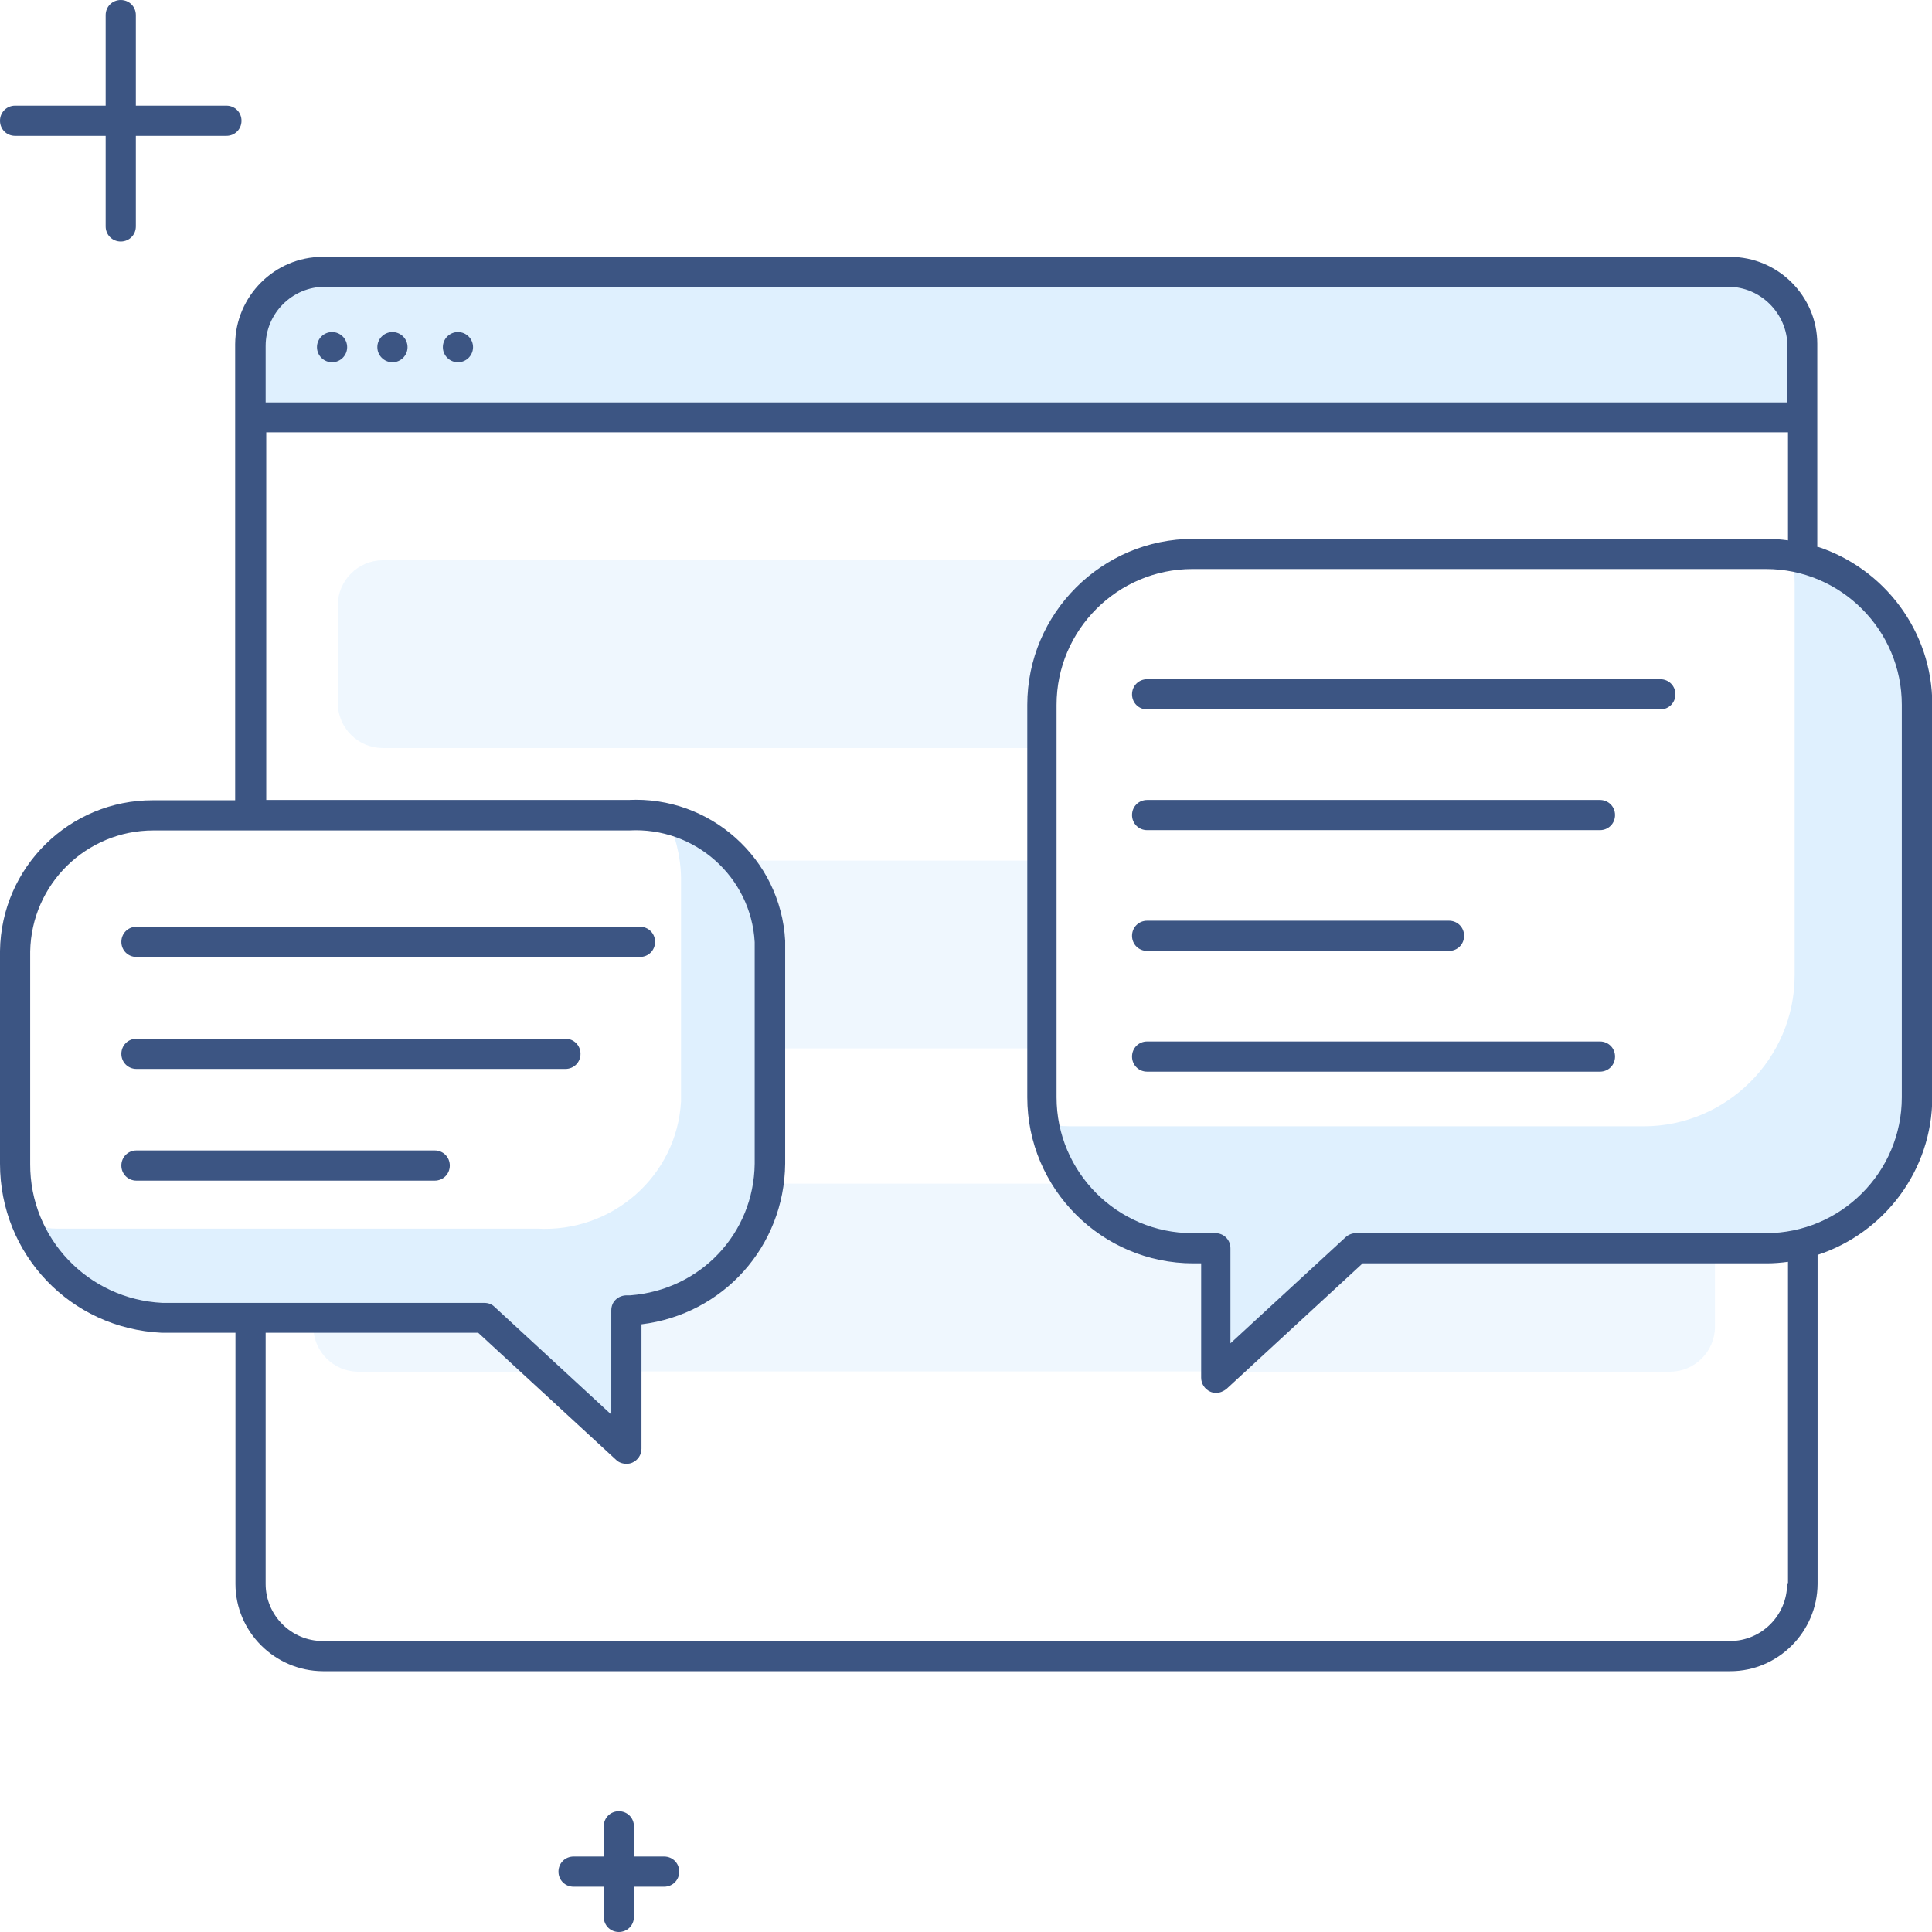
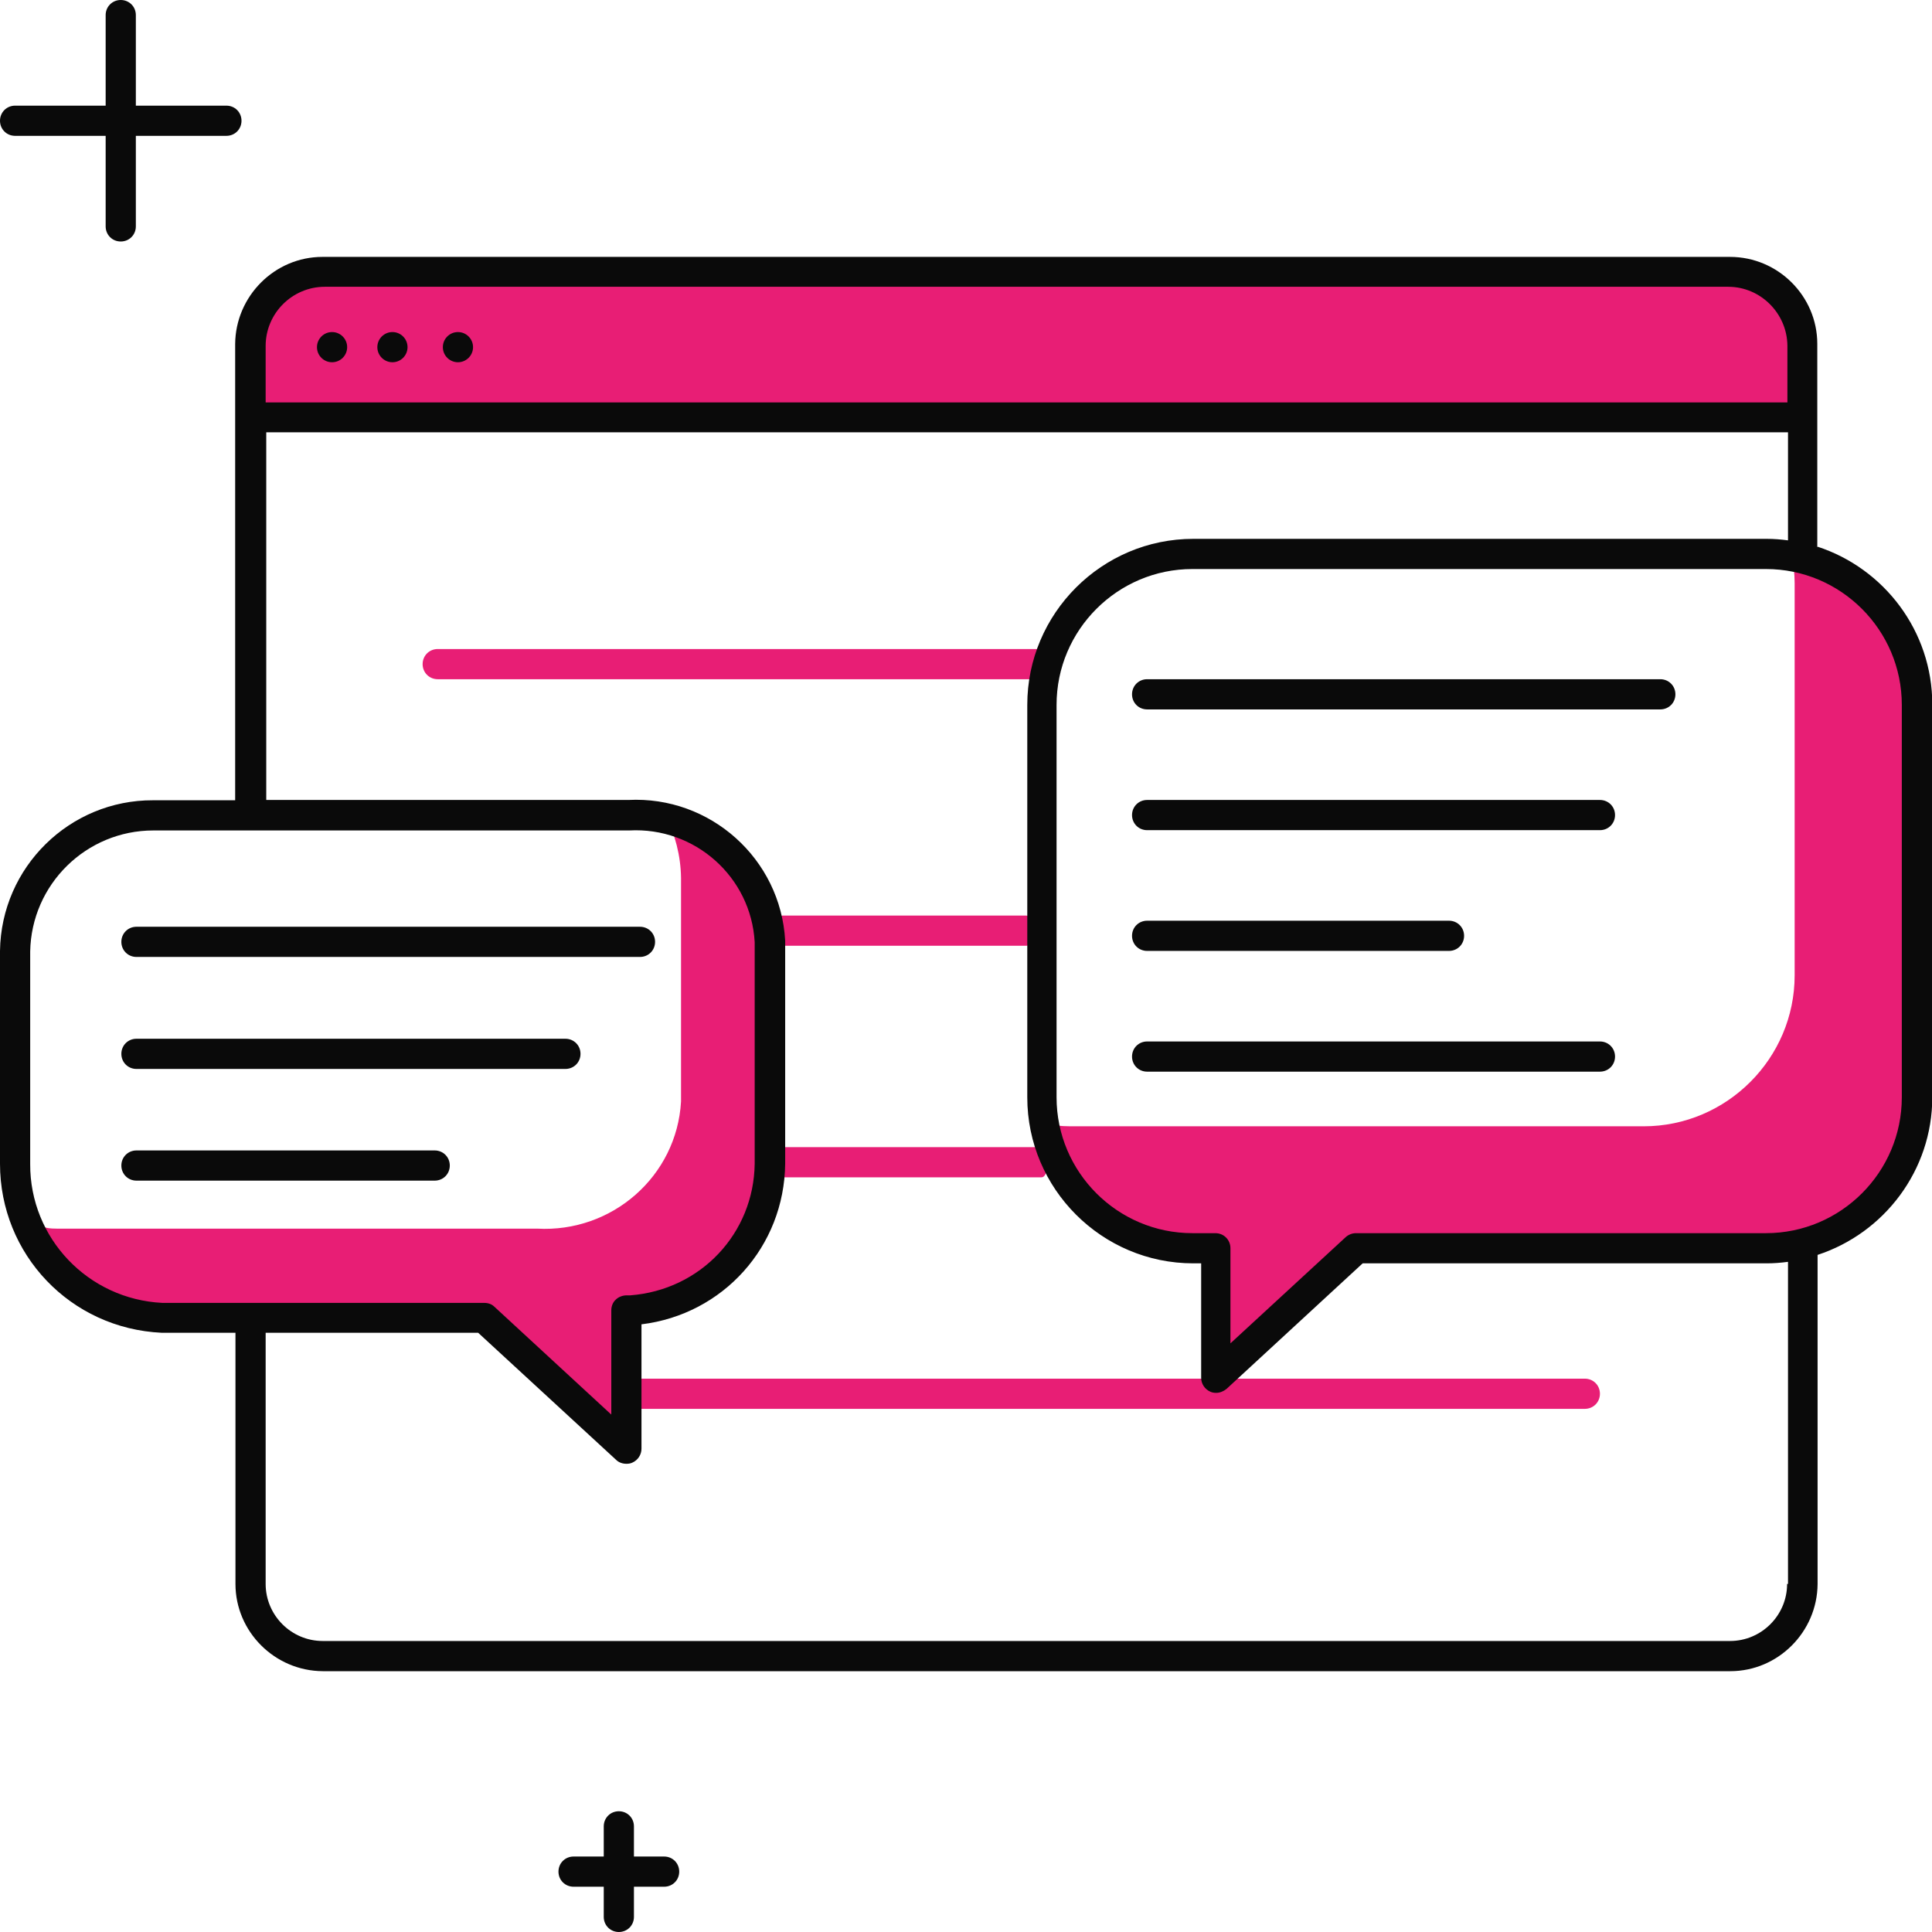
- <svg xmlns="http://www.w3.org/2000/svg" id="export" viewBox="0 0 64 64">
+ <svg xmlns="http://www.w3.org/2000/svg" id="illustartions" viewBox="0 0 64 64">
  <defs>
    <style>
      .cls-1 {
-         fill: #3c5583;
+         fill: #0a0a0a;
      }

-       .cls-2, .cls-3, .cls-4 {
-         fill: #dff0fe;
-       }
- 
-       .cls-3 {
-         opacity: .5;
-       }
- 
-       .cls-3, .cls-4 {
+       .cls-2 {
        isolation: isolate;
      }

-       .cls-4 {
-         opacity: .5;
+       .cls-2, .cls-3 {
+         fill: #e81e75;
      }
    </style>
  </defs>
  <g id="communication_illu" data-name="communication illu">
-     <path id="Path_250" data-name="Path 250" class="cls-2" d="M8.3,13.83v-2.37c0-1.36,1.1-2.45,2.46-2.46h46.49c1.36,0,2.45,1.1,2.46,2.46v2.37H8.3Z" />
-     <path class="cls-4" d="M44.92,41.5l-4.27,3.94h14.67c.82,0,1.49-.67,1.49-1.49v-2.44h-11.89Z" />
-     <path class="cls-4" d="M16.03,43.66h-5.65v.29c0,.82.67,1.49,1.49,1.49h6.09l-1.93-1.78Z" />
-     <path class="cls-4" d="M39.5,41.5c-1.75,0-3.29-.91-4.18-2.29h-9.89c-.33,2.24-2.16,4.01-4.48,4.19-.07,0-.14.01-.21.01v2.02h19.52v-3.94h-.76Z" />
-     <path class="cls-3" d="M24.37,28.51c.64.72,1.06,1.64,1.12,2.68,0,.05,0,1.78,0,3.54h9v-6.22h-10.13Z" />
-     <path class="cls-3" d="M34.5,23.5c0-2.54,1.93-4.63,4.38-4.94H12.68c-.82,0-1.49.67-1.49,1.49v3.24c0,.82.67,1.49,1.49,1.49h21.82v-1.29Z" />
+     <path id="Path_250" data-name="Path 250" class="cls-3" d="M8.3,13.83v-2.37c0-1.36,1.1-2.45,2.46-2.46h46.49c1.36,0,2.45,1.1,2.46,2.46v2.37H8.3Z" />
+     <path class="cls-2" d="M34.5,39h-9c-.28,0-.28-1,0-1h9c.28,0,.28,1,0,1Z" />
+     <path class="cls-2" d="M52.5,46.67H20.5c-.28,0-.28-1,0-1h32c.28,0,.5.22.5.5s-.22.5-.5.5Z" />
+     <path class="cls-2" d="M34,31.33h-8.08c-.28,0-.28-1,0-1h8.08c.28,0,.28,1,0,1Z" />
+     <path class="cls-2" d="M34.5,22.5H14.5c-.28,0-.5-.22-.5-.5s.22-.5.5-.5h20c.28,0,.28,1,0,1Z" />
    <g>
-       <path class="cls-2" d="M25.49,31.07c-.11-2.01-1.56-3.62-3.44-4.07.31.64.5,1.34.51,2.08,0,0,0,7.31,0,7.41-.14,2.47-2.28,4.35-4.77,4.21,0,0-15.85,0-15.91,0-.48,0-.43-.09-.87-.22.76,1.75,1.97,3.03,4.01,3.13h10.85l4.79,4.37v-4.62c.07,0,.14,0,.21-.01,2.59-.2,4.6-2.31,4.63-4.88,0,0,0-7.31,0-7.41Z" />
+       <path class="cls-3" d="M25.49,31.07c-.11-2.01-1.56-3.62-3.44-4.07.31.64.5,1.34.51,2.08,0,0,0,7.31,0,7.41-.14,2.47-2.28,4.35-4.77,4.21,0,0-15.85,0-15.91,0-.48,0-.43-.09-.87-.22.76,1.75,1.97,3.03,4.01,3.13h10.85l4.79,4.37s.14-4.62.21-4.63c2.59-.2,4.6-2.31,4.63-4.88,0,0,0-7.31,0-7.41Z" />
      <path class="cls-1" d="M21.2,31.7H4.52c-.28,0-.5-.22-.5-.5s.22-.5.5-.5h16.68c.28,0,.5.22.5.5s-.22.5-.5.5Z" />
      <path class="cls-1" d="M18.73,35.41H4.52c-.28,0-.5-.22-.5-.5s.22-.5.5-.5h14.21c.28,0,.5.22.5.5s-.22.5-.5.5Z" />
      <path class="cls-1" d="M14.4,39.11H4.52c-.28,0-.5-.22-.5-.5s.22-.5.5-.5h9.88c.28,0,.5.22.5.5s-.22.5-.5.5Z" />
    </g>
    <g>
-       <path class="cls-2" d="M59.36,18.4c.05.3.09.6.09.91v13c0,2.75-2.25,5-5,5h-19c-.31,0-.61-.04-.91-.09.43,2.32,2.47,4.09,4.91,4.09h.76v4.29l4.66-4.29h13.58c2.75,0,5-2.25,5-5v-13c0-2.44-1.77-4.48-4.09-4.91Z" />
+       <path class="cls-3" d="M59.36,18.4c.05.3.09.6.09.91v13c0,2.75-2.25,5-5,5h-19c-.31,0-.61-.04-.91-.09.43,2.32,2.47,4.09,4.91,4.09h.76v4.29l4.66-4.29h13.58c2.75,0,5-2.25,5-5v-13c0-2.44-1.77-4.48-4.09-4.91Z" />
      <path class="cls-1" d="M55,23.5h-17c-.28,0-.5-.22-.5-.5s.22-.5.5-.5h17c.28,0,.5.22.5.5s-.22.5-.5.5Z" />
      <path class="cls-1" d="M53,27.5h-15c-.28,0-.5-.22-.5-.5s.22-.5.5-.5h15c.28,0,.5.22.5.5s-.22.5-.5.5Z" />
      <path class="cls-1" d="M48,31.5h-10c-.28,0-.5-.22-.5-.5s.22-.5.5-.5h10c.28,0,.5.22.5.5s-.22.5-.5.5Z" />
      <path class="cls-1" d="M53,35.5h-15c-.28,0-.5-.22-.5-.5s.22-.5.5-.5h15c.28,0,.5.22.5.5s-.22.5-.5.5Z" />
    </g>
    <path class="cls-1" d="M60.2,18.13v-6.74c0-1.58-1.3-2.88-2.89-2.88H10.68c-1.58,0-2.88,1.3-2.89,2.89v15.11c-1.54,0-2.59,0-2.64,0-.03,0-.05,0-.08,0C2.31,26.5.04,28.72,0,31.5v7.05c0,3,2.33,5.46,5.36,5.6h2.44v8.32c0,1.58,1.3,2.88,2.89,2.89h46.63c1.58,0,2.88-1.3,2.89-2.89v-10.9c2.2-.72,3.8-2.79,3.8-5.23v-13c0-2.44-1.6-4.51-3.8-5.23ZM8.8,11.46c0-1.08.88-1.96,1.96-1.96h46.49c1.07,0,1.95.88,1.96,1.95v1.88H8.8v-1.87ZM1,38.56v-7.04c.04-2.23,1.86-4.01,4.08-4.01.02,0,.04,0,.07,0,.07,0,13.05,0,15.66,0,0,0,.02,0,.03,0,2.18-.12,4.04,1.54,4.16,3.7,0,.19,0,5.37,0,7.34-.03,2.31-1.79,4.18-4.12,4.36-.04,0-.08,0-.12,0-.13,0-.27.05-.36.14-.1.09-.15.22-.15.36v3.45l-3.87-3.57c-.09-.09-.21-.13-.34-.13H5.38c-2.46-.12-4.39-2.14-4.38-4.6ZM59.2,52.47c0,1.04-.85,1.89-1.89,1.89H10.69c-1.04,0-1.89-.85-1.89-1.89v-8.32h7.04l4.57,4.21c.09.09.22.13.34.13.07,0,.14-.01.2-.04.18-.08.3-.26.3-.46v-4.12c2.7-.33,4.73-2.57,4.76-5.32,0-2.72,0-7.29,0-7.39-.15-2.71-2.48-4.8-5.2-4.66-.36,0-7.49,0-11.99,0v-12.18h50.41v3.58c-.23-.03-.46-.05-.7-.05h-19c-3.03,0-5.5,2.47-5.5,5.5v13c0,3.03,2.47,5.5,5.5,5.5h.26v3.79c0,.2.12.38.3.46.06.03.13.04.2.04.12,0,.24-.05.34-.13l4.51-4.16h13.39c.24,0,.47-.02.7-.05v10.67ZM63,36.35c0,2.48-2.02,4.5-4.5,4.5h-13.58c-.13,0-.25.05-.34.13l-3.82,3.52v-3.15c0-.28-.22-.5-.5-.5h-.76c-2.48,0-4.5-2.02-4.5-4.5v-13c0-2.48,2.02-4.5,4.5-4.5h19c2.48,0,4.5,2.02,4.5,4.5v13Z" />
    <circle id="Ellipse_46" data-name="Ellipse 46" class="cls-1" cx="11" cy="11.5" r=".5" />
    <circle id="Ellipse_47" data-name="Ellipse 47" class="cls-1" cx="13" cy="11.5" r=".5" />
    <circle id="Ellipse_48" data-name="Ellipse 48" class="cls-1" cx="15.17" cy="11.5" r=".5" />
    <path id="_8" data-name="8" class="cls-1" d="M7.5,3.5h-3V.5c0-.28-.22-.5-.5-.5s-.5.22-.5.5v3H.5C.22,3.5,0,3.72,0,4s.22.5.5.5h3v3c0,.28.22.5.5.5s.5-.22.5-.5v-3h3c.28,0,.5-.22.5-.5s-.22-.5-.5-.5Z" />
    <path id="_4" data-name="4" class="cls-1" d="M22,61.5h-1v-1c0-.28-.22-.5-.5-.5s-.5.22-.5.5v1h-1c-.28,0-.5.22-.5.5s.22.5.5.5h1v1c0,.28.22.5.5.5s.5-.22.5-.5v-1h1c.28,0,.5-.22.5-.5s-.22-.5-.5-.5Z" />
  </g>
</svg>
